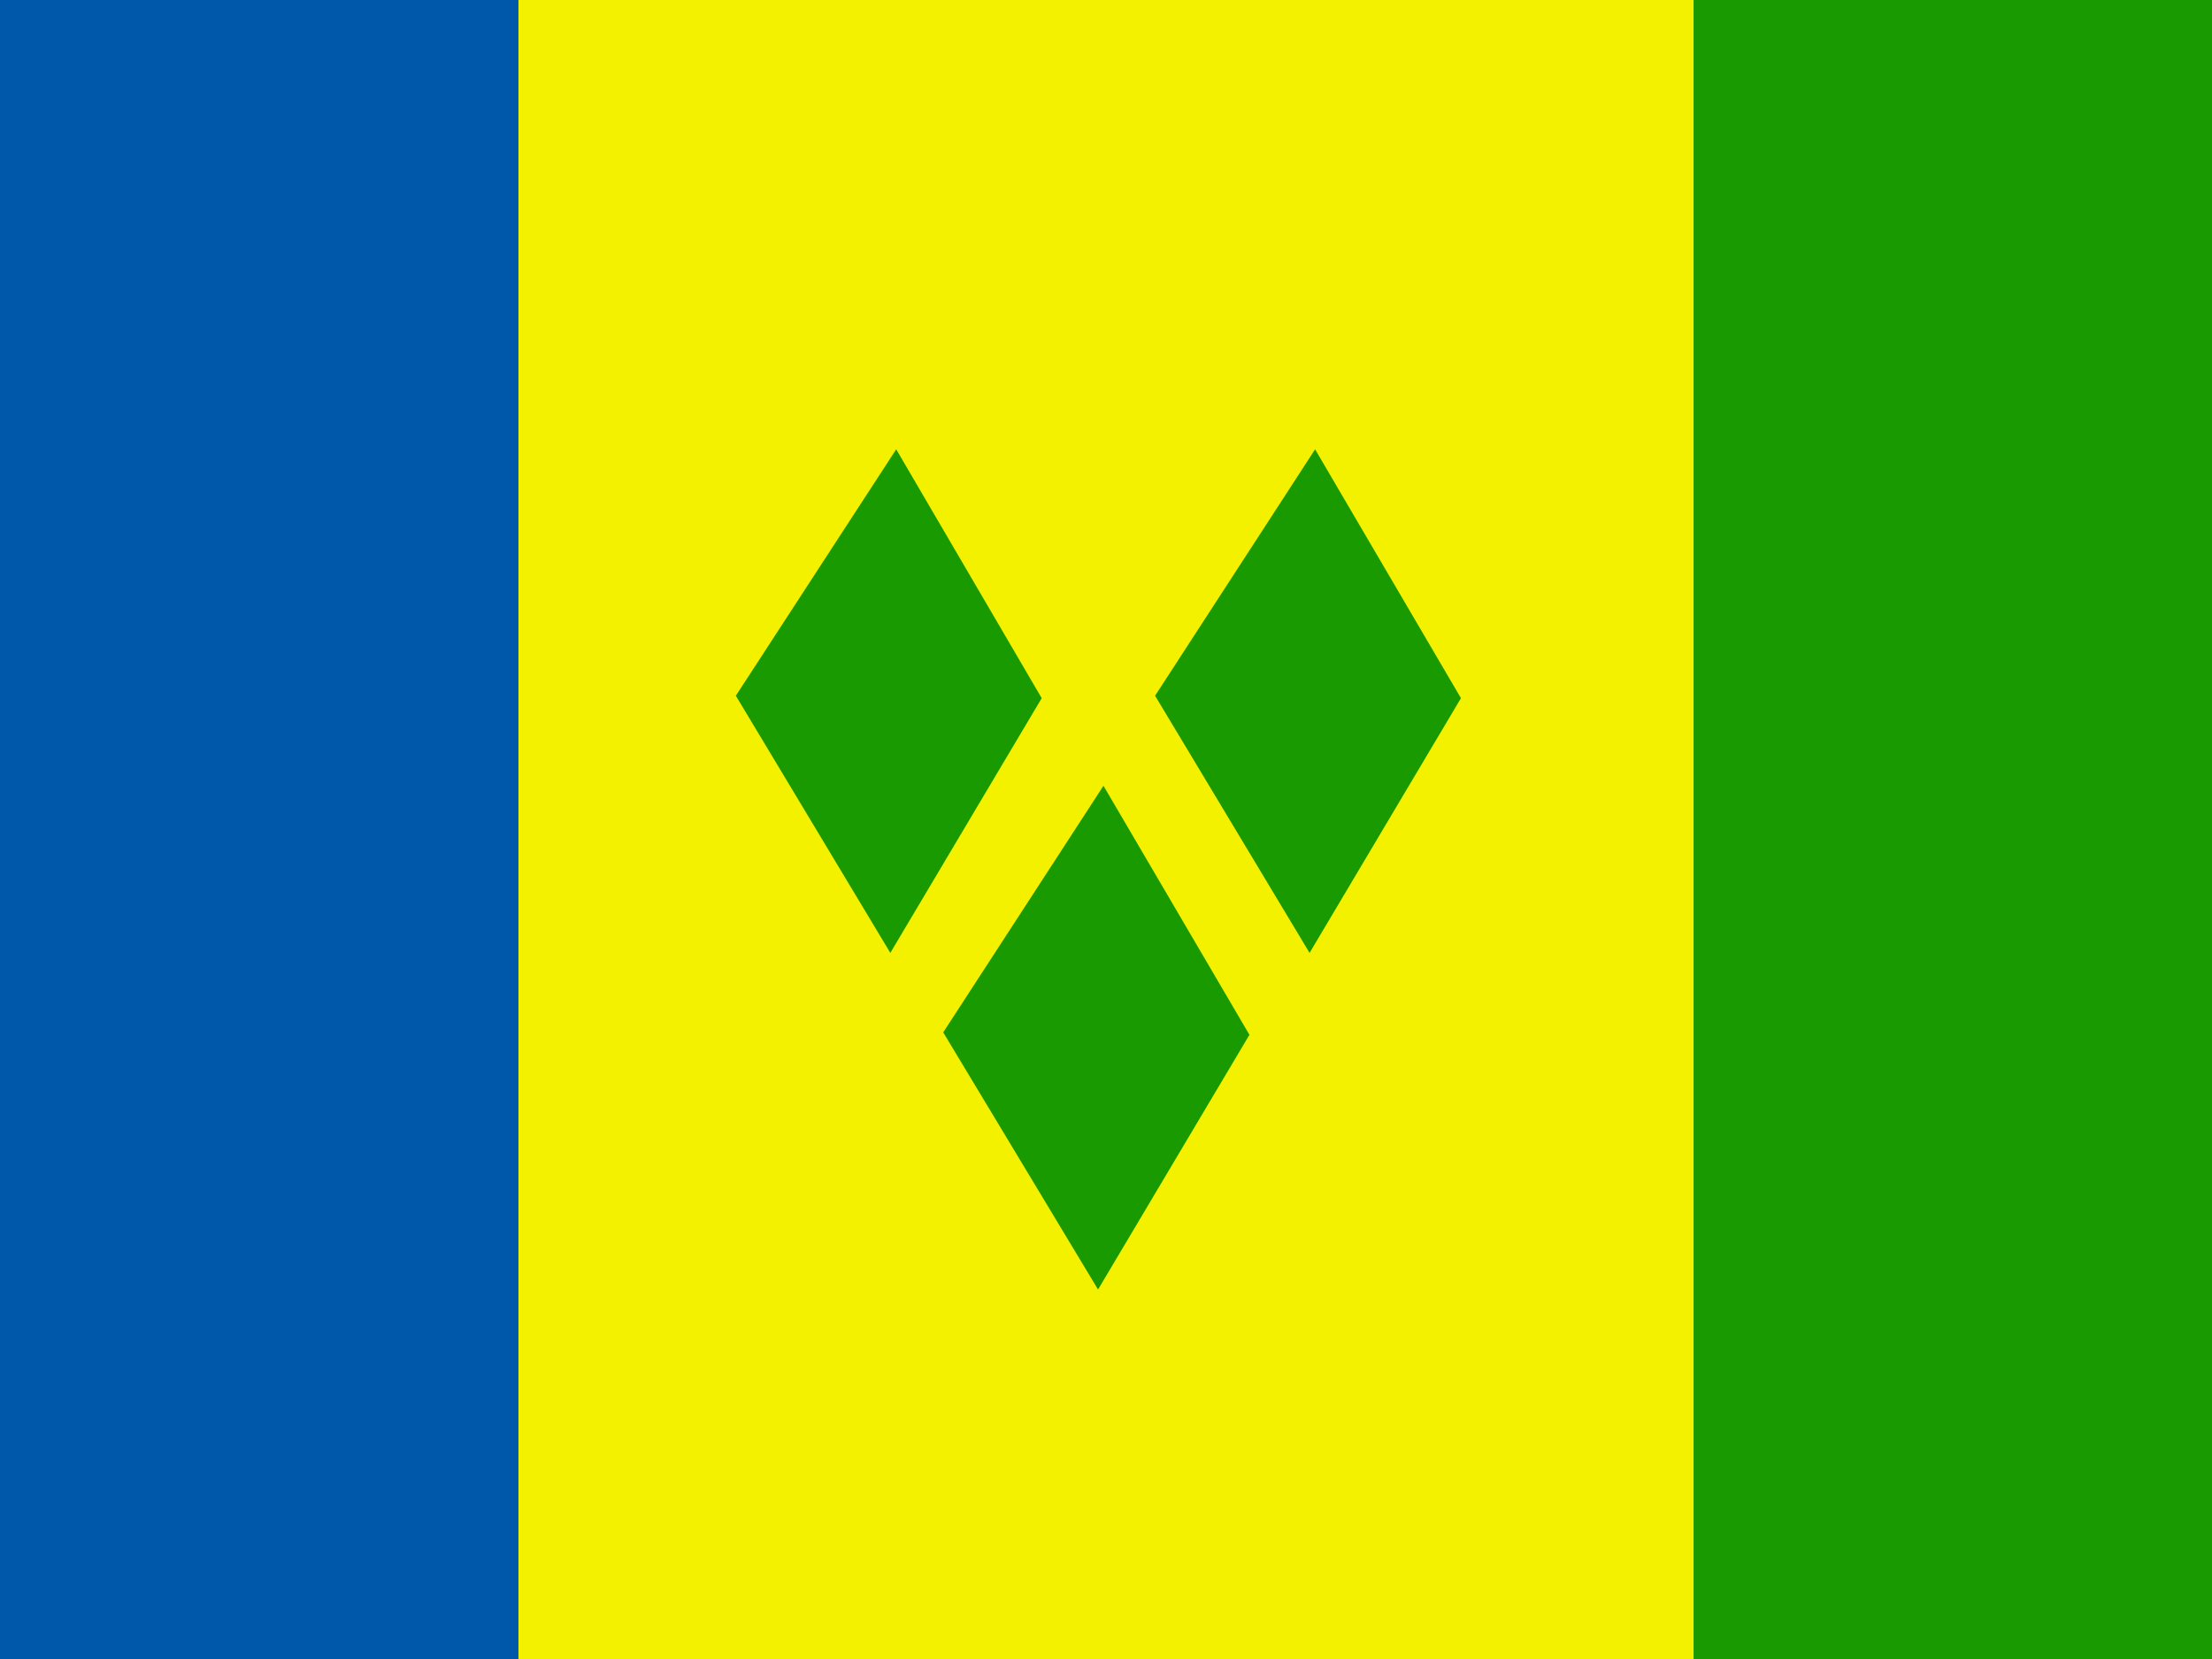
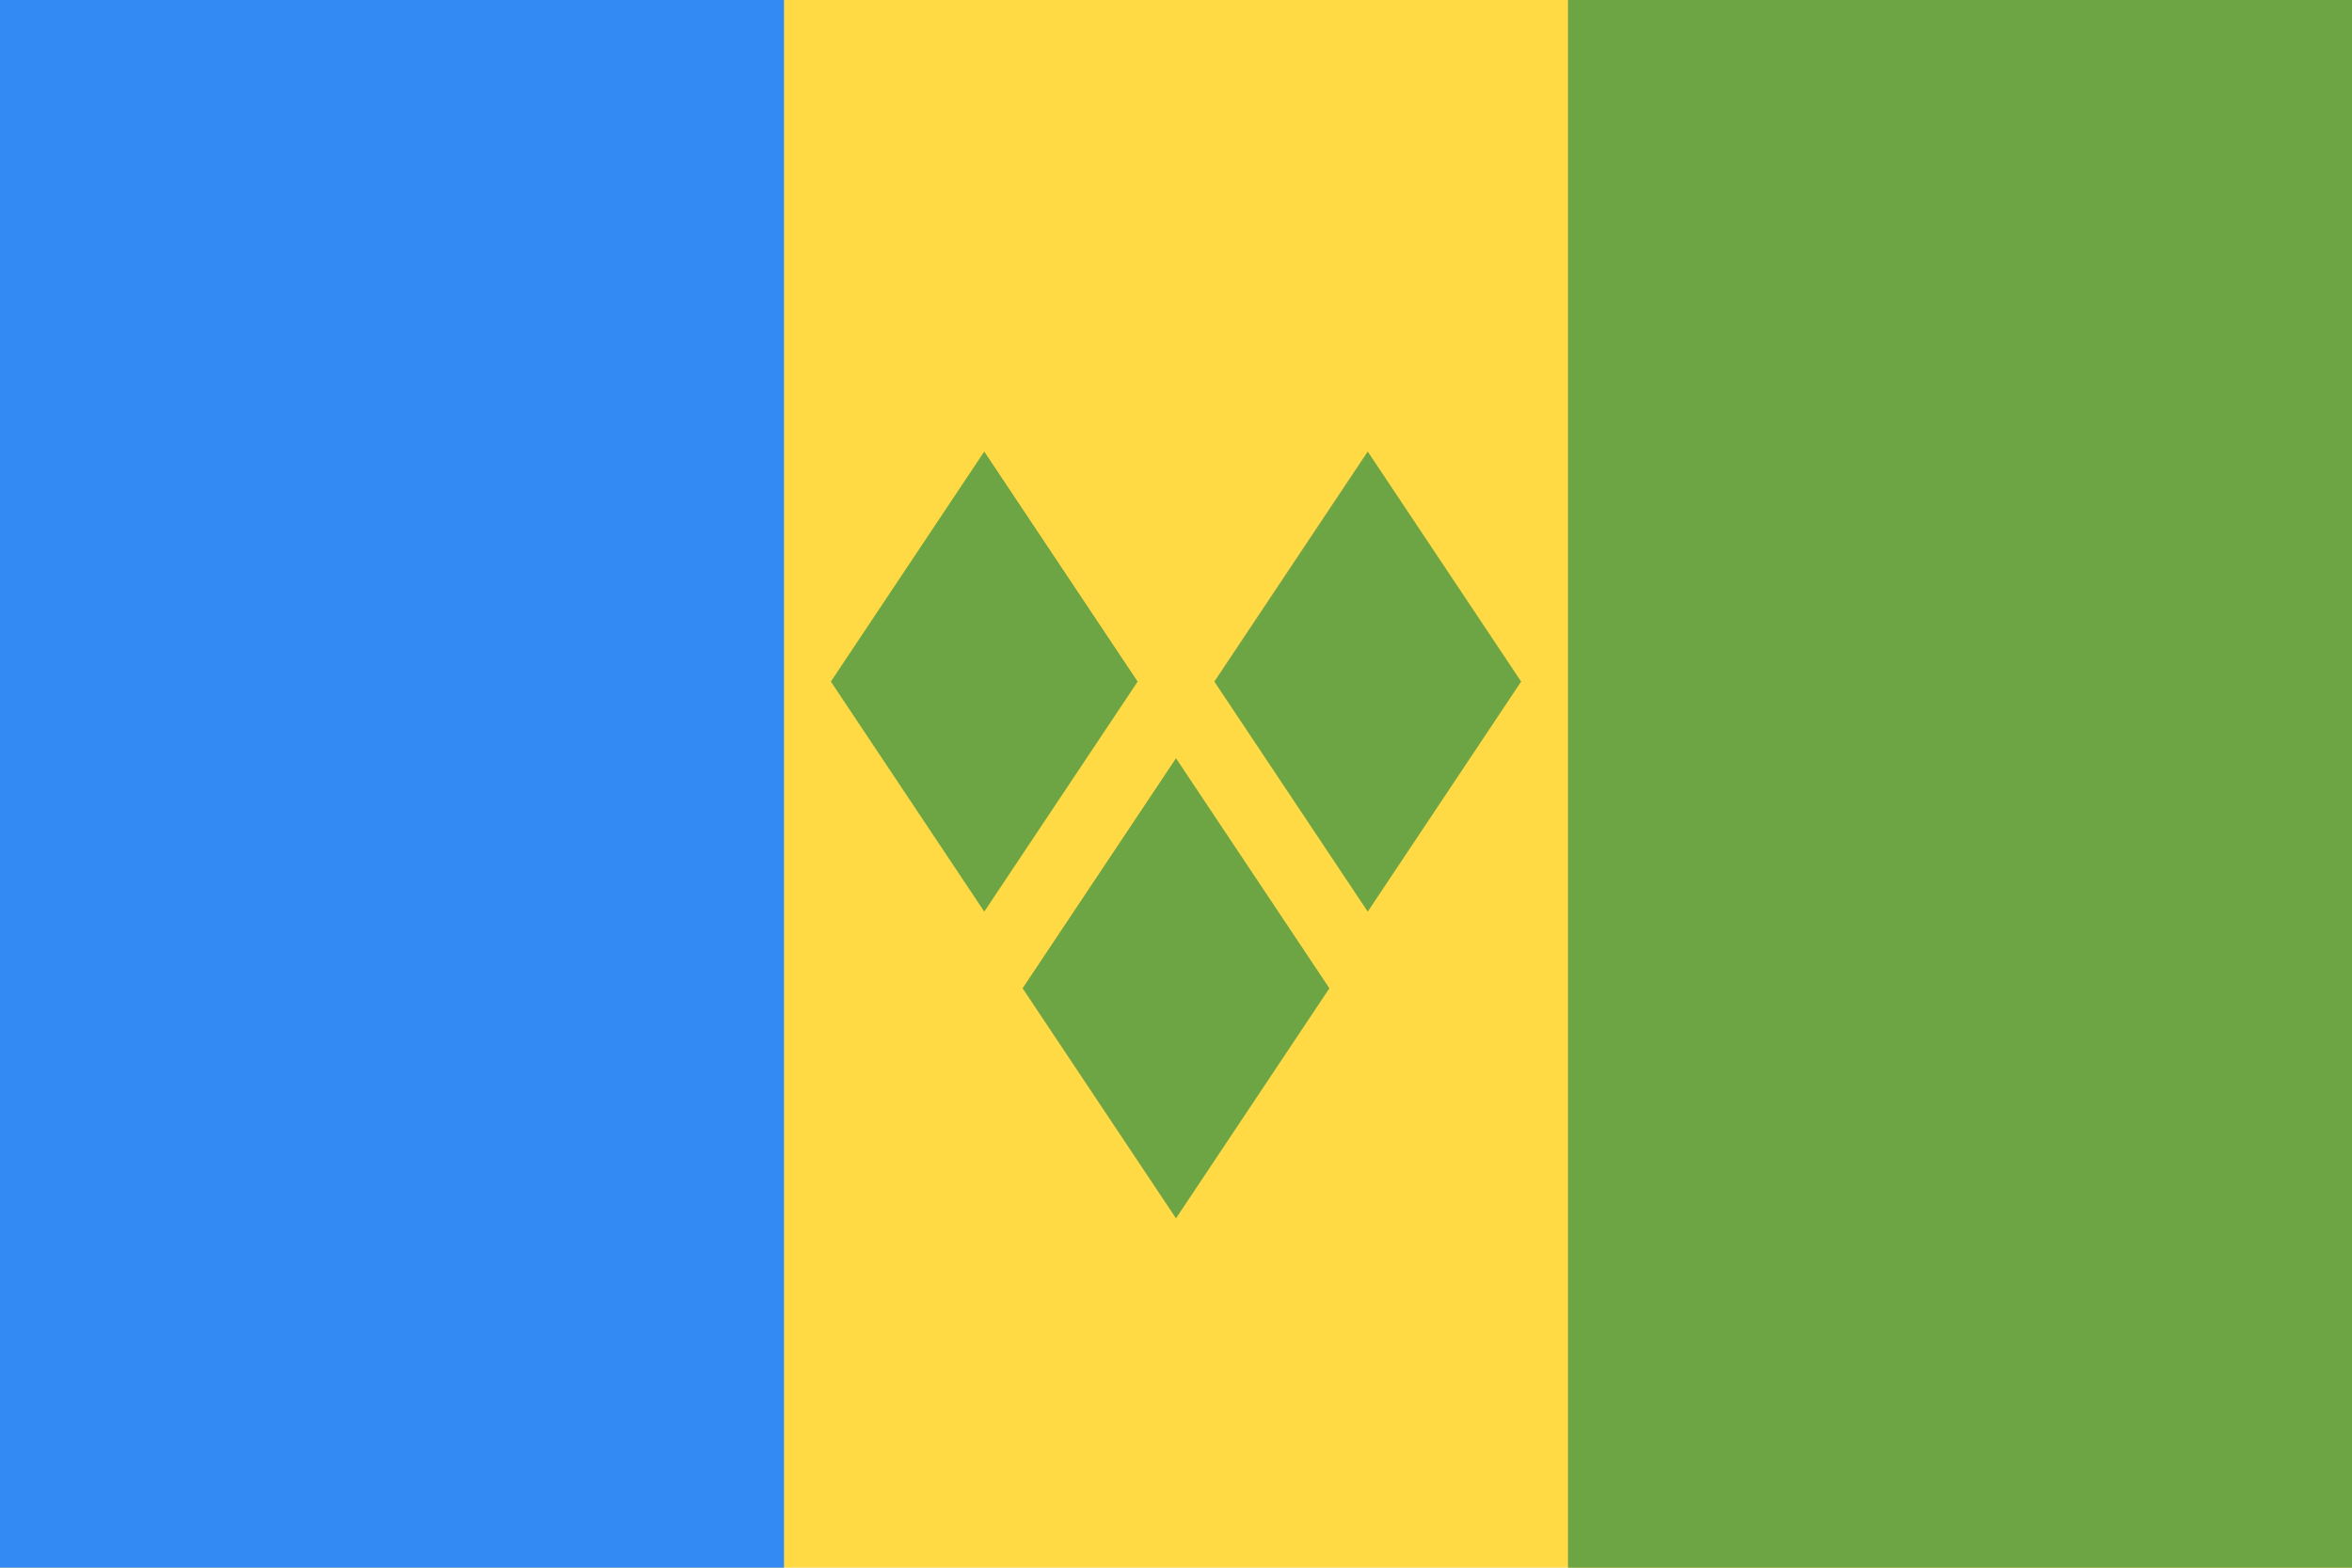
- <svg xmlns="http://www.w3.org/2000/svg" id="flag-icons-vc" viewBox="0 0 640 480">
-   <g fill-rule="evenodd">
-     <path fill="#f4f100" d="M0 0h640v480H0z" />
-     <path fill="#199a00" d="M490 0h150v480H490z" />
-     <path fill="#0058aa" d="M0 0h150v480H0z" />
-     <path fill="#199a00" d="m259.3 130-46.4 71.3 44.7 74.4 43.8-73.7-42.1-72zm121.2 0-46.3 71.3 44.7 74.4 43.8-73.7-42.2-72zm-61.2 97.3-46.4 71.4 44.8 74.4 43.8-73.7-42.2-72z" />
+ <svg xmlns="http://www.w3.org/2000/svg" viewBox="0 85.333 512 341.333">
+   <rect y="85.331" fill="#FFDA44" width="512" height="341.337" />
+   <rect y="85.331" fill="#338AF3" width="170.663" height="341.337" />
+   <g>
+     <rect x="341.337" y="85.331" fill="#6DA544" width="170.663" height="341.337" />
+     <polygon fill="#6DA544" points="214.261,283.82 180.868,233.734 214.26,183.647 247.652,233.734  " />
+     <polygon fill="#6DA544" points="297.739,283.82 264.348,233.734 297.739,183.647 331.132,233.734  " />
+     <polygon fill="#6DA544" points="256,350.603 222.609,300.516 256,250.429 289.391,300.516  " />
  </g>
</svg>
